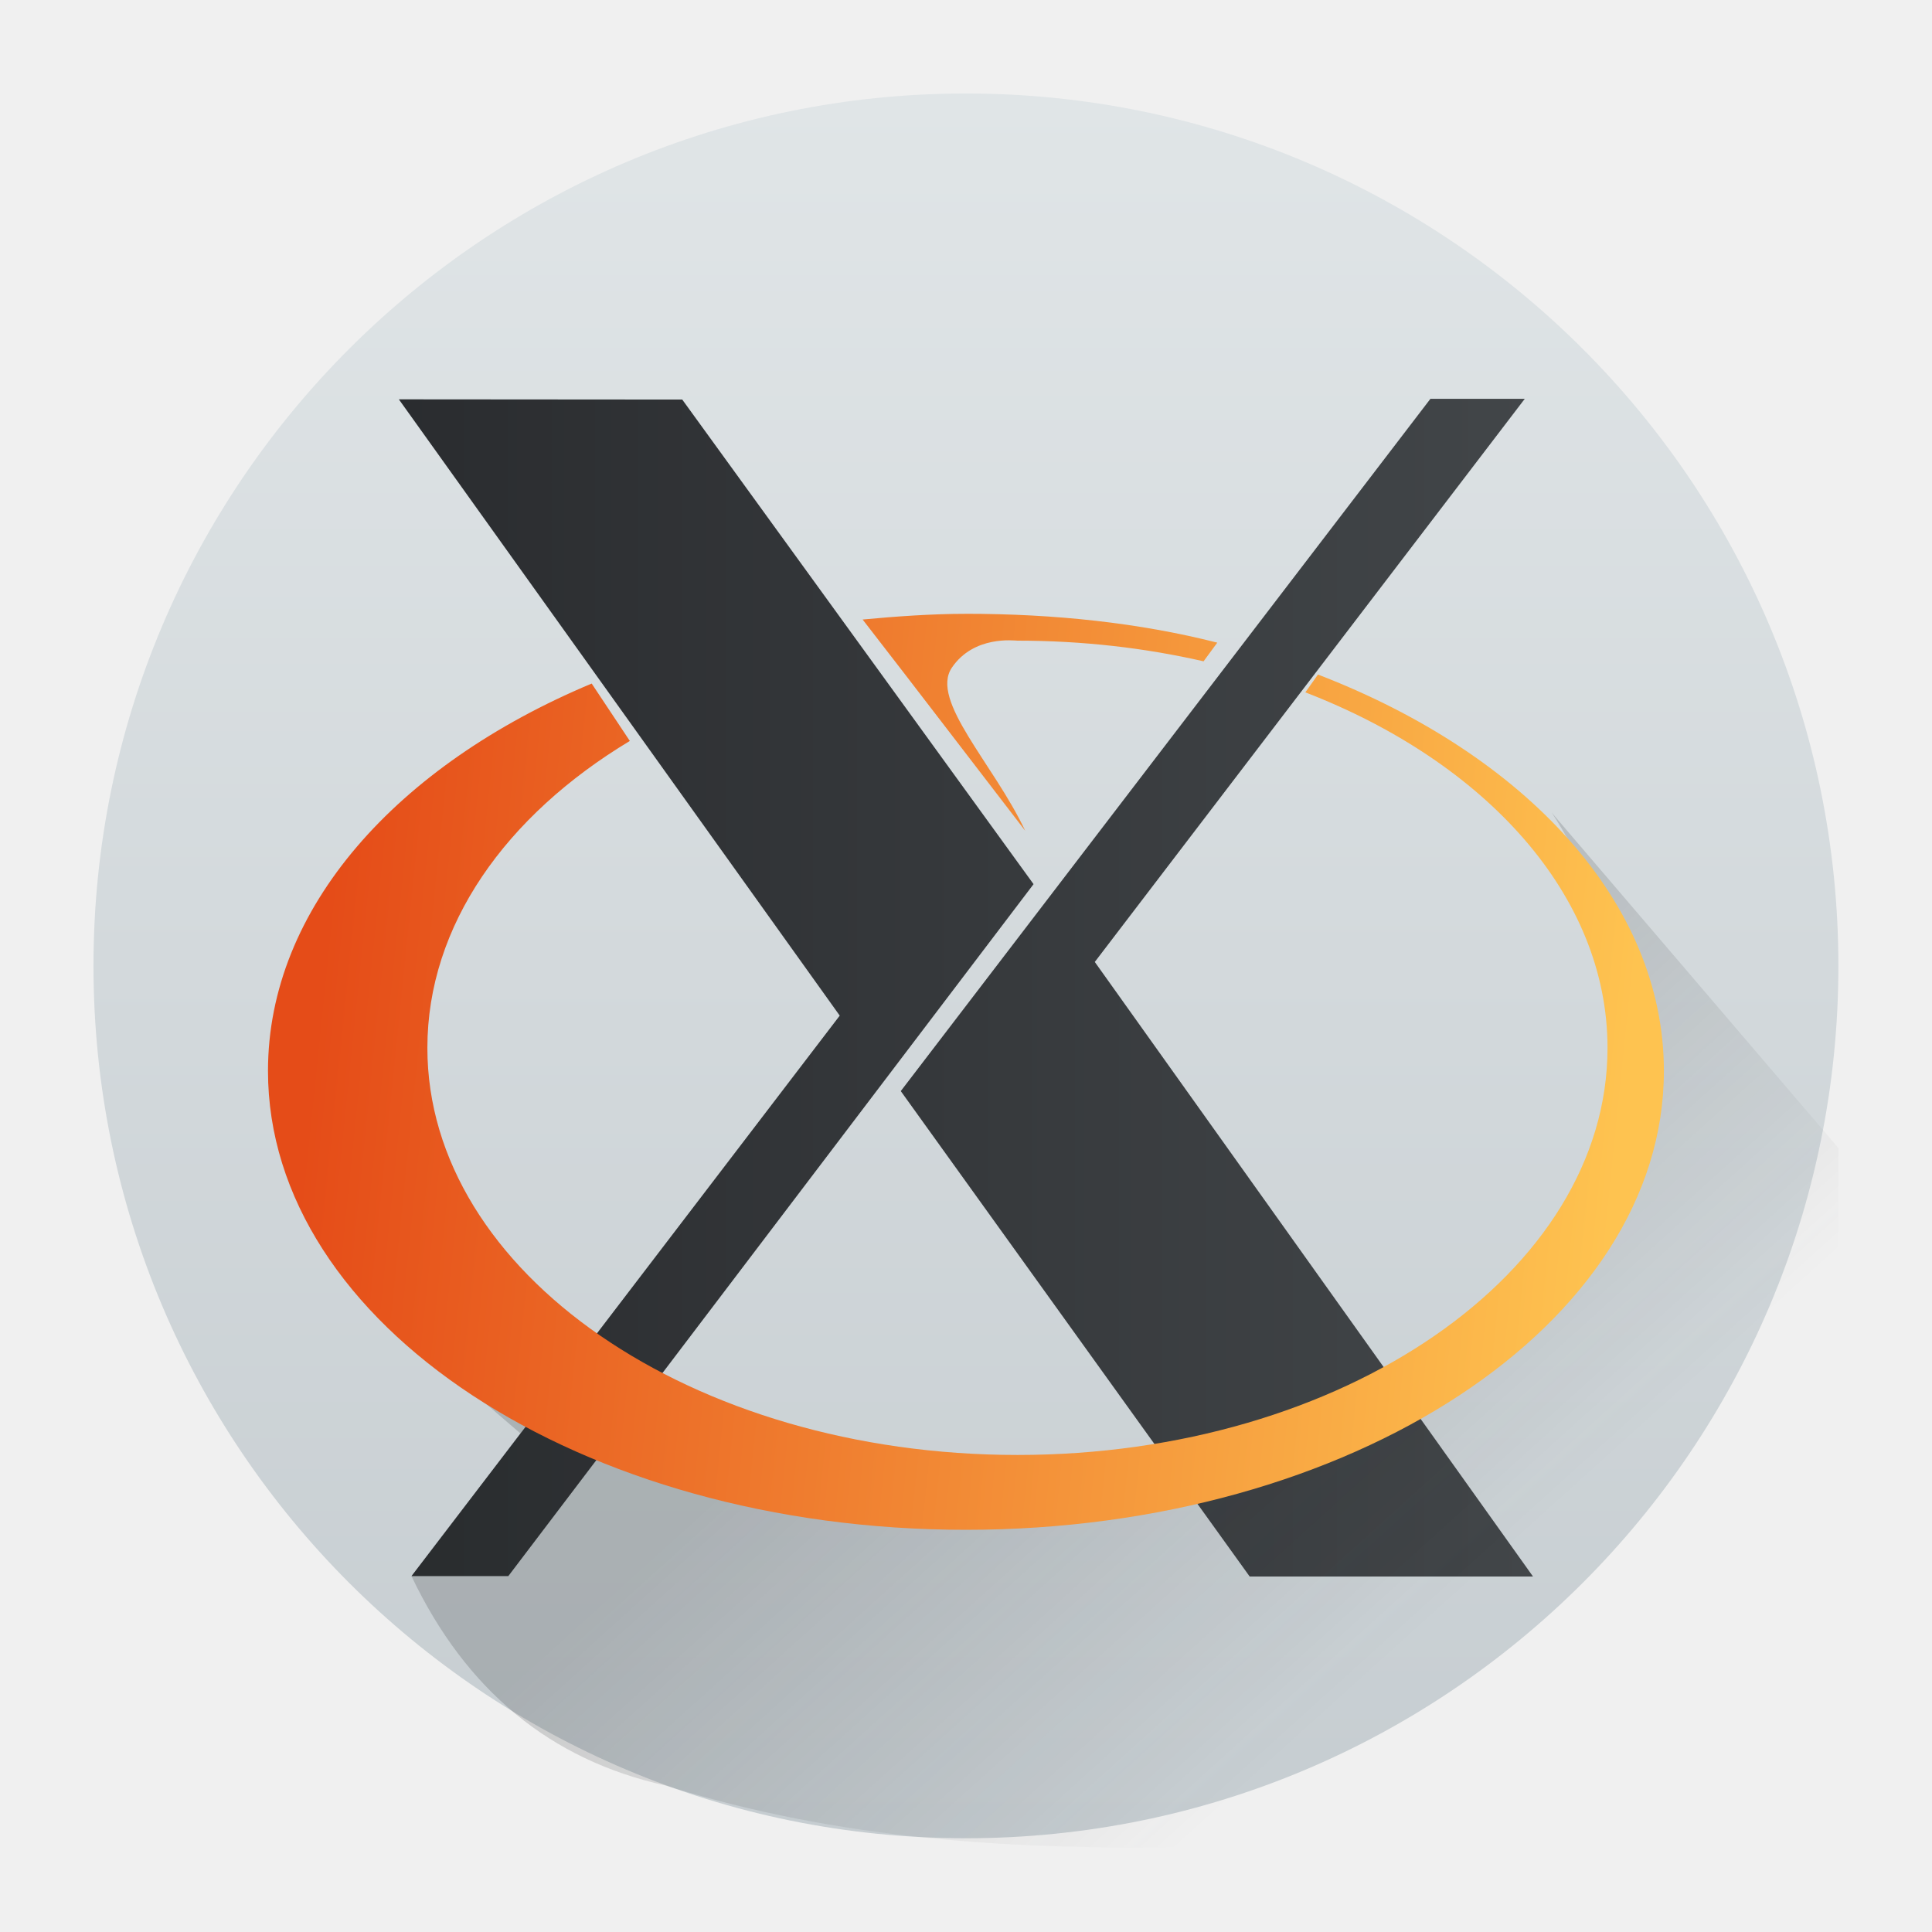
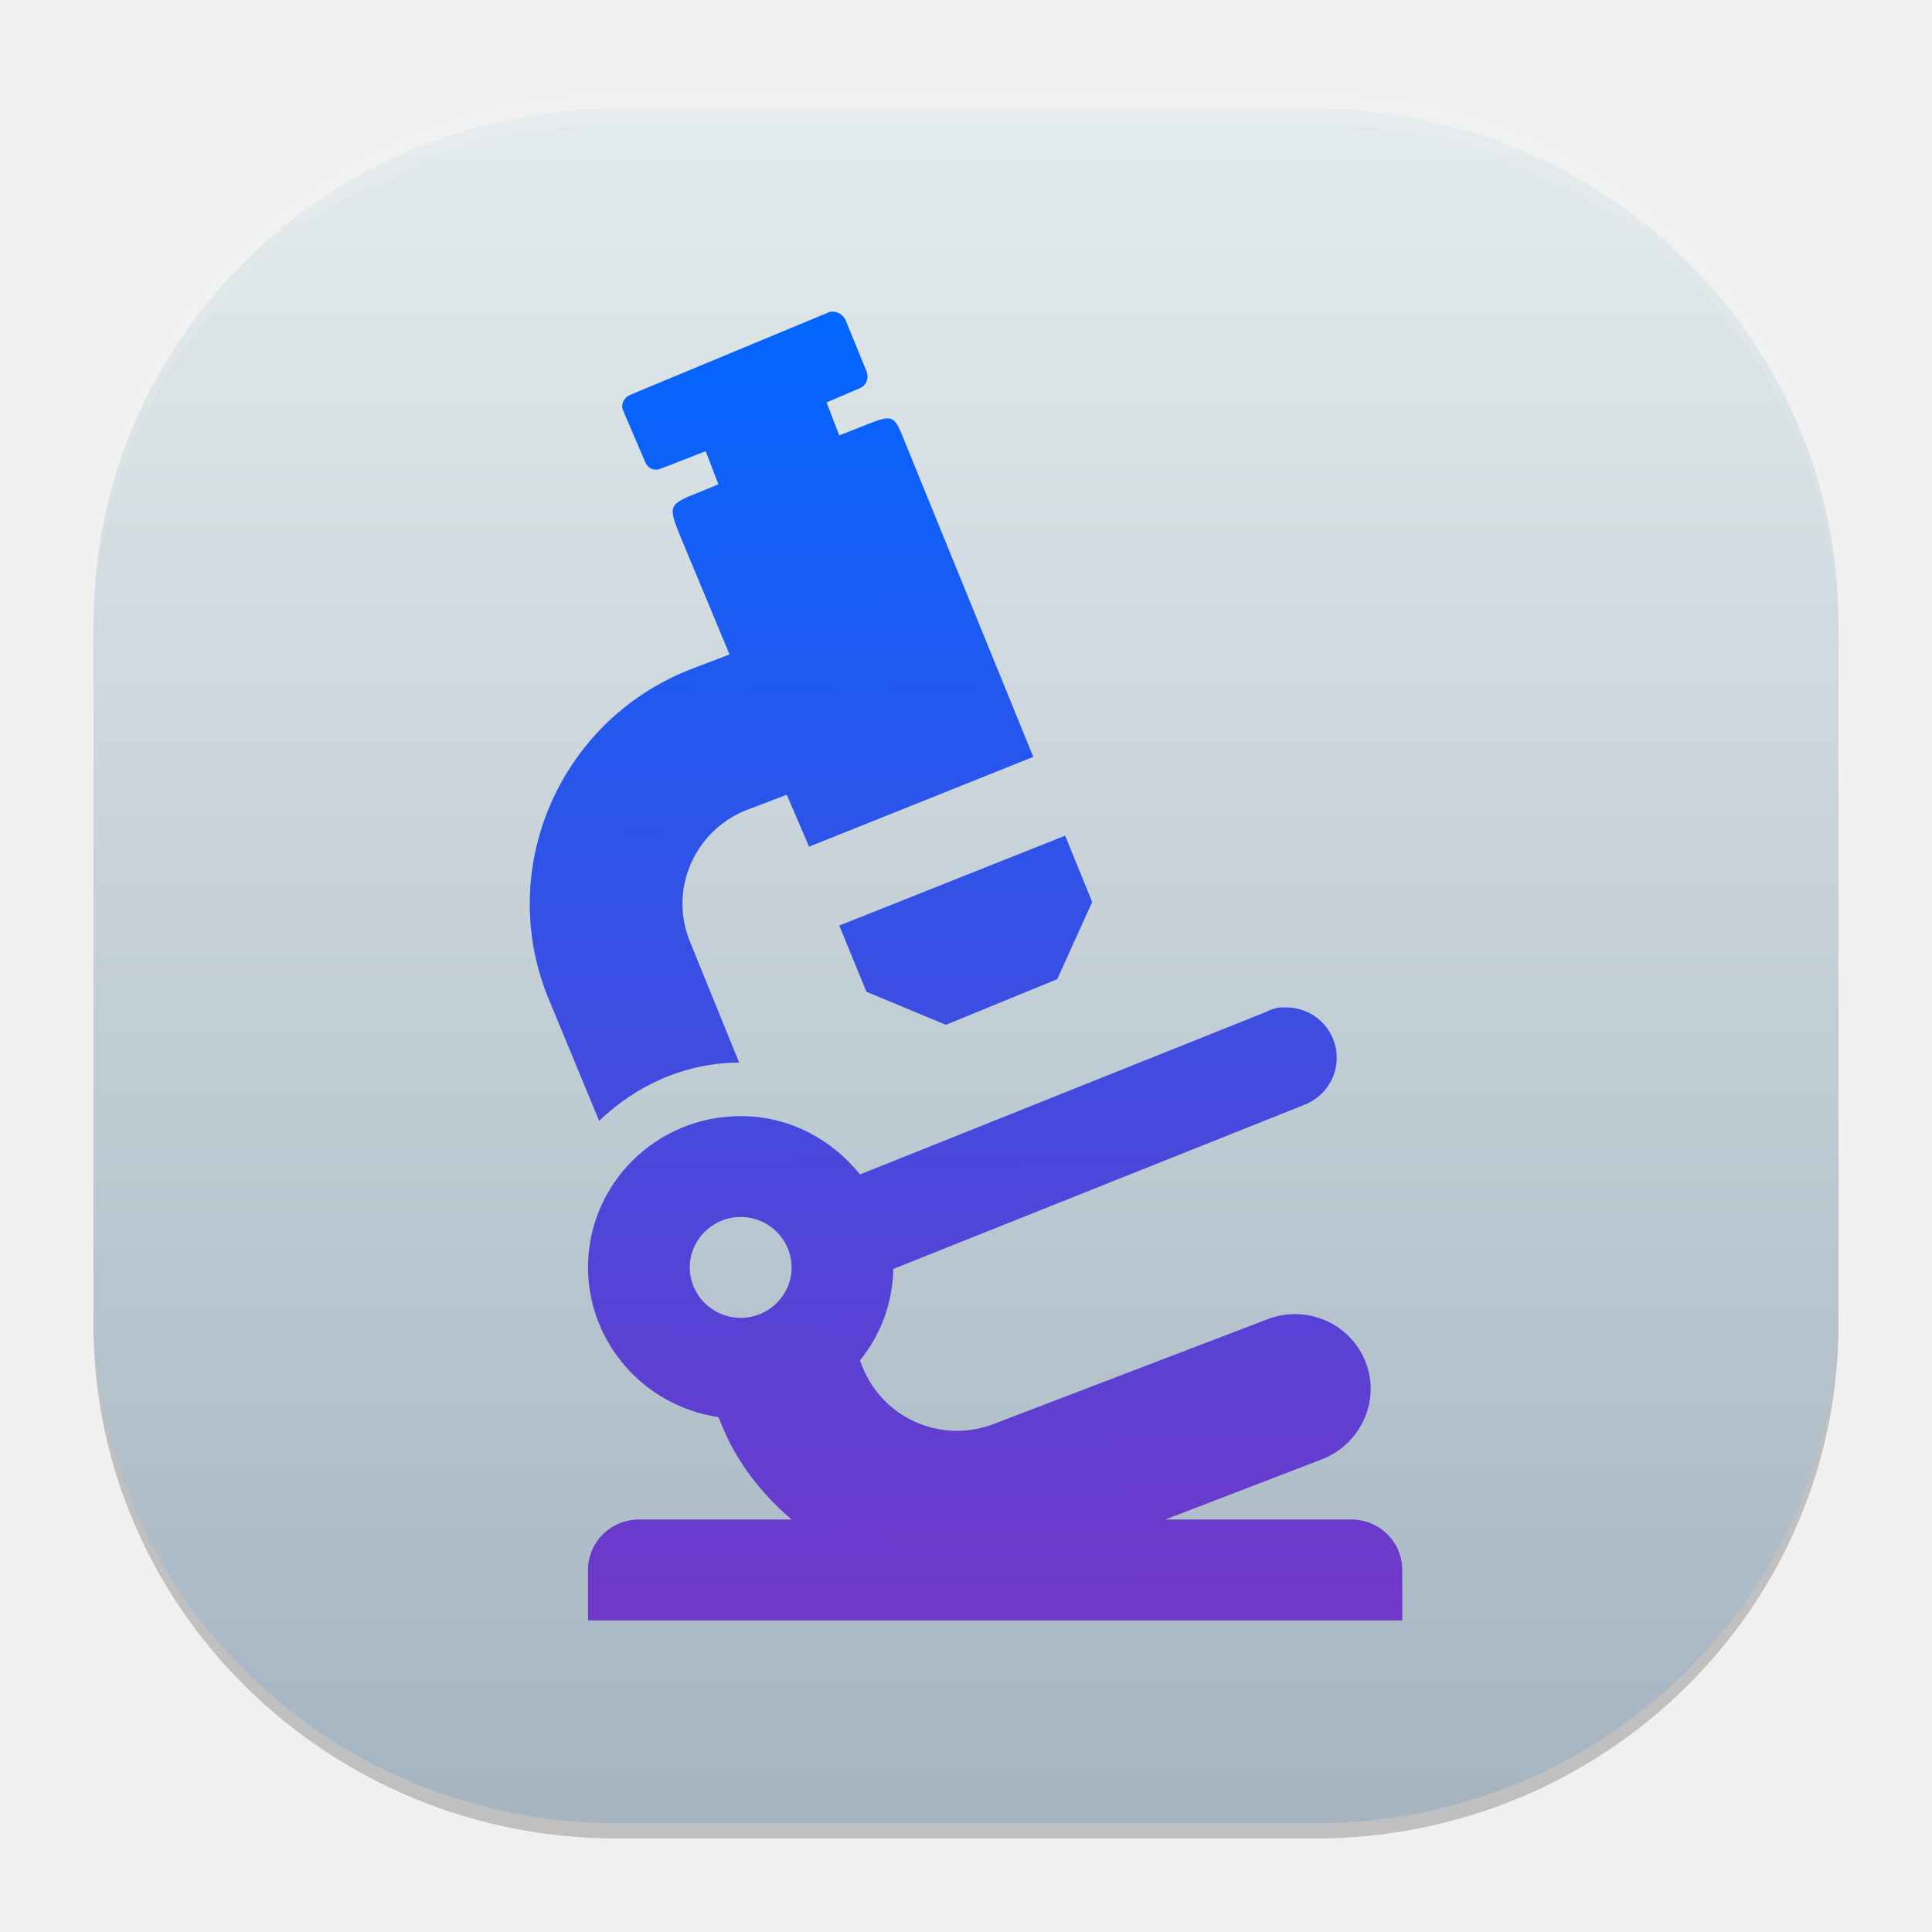
- <svg xmlns="http://www.w3.org/2000/svg" xmlns:xlink="http://www.w3.org/1999/xlink" width="62" height="62" version="1.1" id="svg46">
-   <defs id="defs26">
-     <linearGradient id="a" y1="543.77" x1="407.63" y2="504.13" x2="407.69" gradientUnits="userSpaceOnUse" gradientTransform="translate(-384.57,-499.8)" spreadMethod="pad">
-       <stop stop-color="#c6cdd1" id="stop2" />
-       <stop offset="1" stop-color="#e0e5e7" id="stop4" />
+ <svg xmlns="http://www.w3.org/2000/svg" xmlns:xlink="http://www.w3.org/1999/xlink" width="62" height="62" version="1.1" id="svg10">
+   <defs id="defs10">
+     <linearGradient id="linearGradient1">
+       <stop style="stop-color:#7137c8;stop-opacity:1" offset="0" id="stop5" />
+       <stop style="stop-color:#0066ff;stop-opacity:1" offset="1" id="stop6" />
    </linearGradient>
-     <linearGradient id="d" y1="26.03" x1="29.439" y2="35.796" x2="38.26" gradientUnits="userSpaceOnUse">
-       <stop stop-color="#292c2f" id="stop7" />
-       <stop offset="1" stop-color="#292c2f" stop-opacity="0" id="stop9" />
+     <linearGradient id="linearGradient11">
+       <stop style="stop-color:#a4b4c1;stop-opacity:1;" offset="0" id="stop11" />
+       <stop style="stop-color:#e4ebec;stop-opacity:1;" offset="1" id="stop12" />
    </linearGradient>
-     <linearGradient id="LO" gradientUnits="userSpaceOnUse" x1="319.208" y1="235.149" x2="657.653" y2="269.494">
-       <stop style="stop-color:#e54c18" offset="0" id="stop12" />
-       <stop style="stop-color:#fec350" offset="1" id="stop14" />
+     <linearGradient xlink:href="#linearGradient11" id="linearGradient12" x1="32" y1="60" x2="32" y2="4" gradientUnits="userSpaceOnUse" gradientTransform="matrix(1,0,0,0.9824561,-1,-0.4385965)" />
+     <linearGradient id="paint154_linear_890_11" x1="778" y1="812.292" x2="788" y2="812.292" gradientUnits="userSpaceOnUse">
+       <stop stop-color="#EFF2F6" id="stop1050" />
+       <stop offset="0.601" stop-color="#B7C6CD" id="stop1051" />
    </linearGradient>
-     <linearGradient xlink:href="#a" id="linearGradient4574" x1="25" y1="44" x2="25" y2="4" gradientUnits="userSpaceOnUse" gradientTransform="matrix(1.049921,0,0,1.049827,71.34269,24.56341)" />
-     <linearGradient xlink:href="#a-5" id="linearGradient4582" x1="10.973" y1="24" x2="36.937" y2="24" gradientUnits="userSpaceOnUse" gradientTransform="matrix(1.051403,0,0,1.052521,71.35447,25.02362)" />
-     <linearGradient xlink:href="#d" id="linearGradient4584" gradientUnits="userSpaceOnUse" x1="29.439" y1="26.03" x2="38.26" y2="35.796" />
-     <linearGradient xlink:href="#LO" id="linearGradient4586" gradientUnits="userSpaceOnUse" gradientTransform="matrix(0.09264275,0,0,0.09151624,51.47692,28.12385)" x1="319.208" y1="235.149" x2="657.653" y2="269.494" />
-     <linearGradient gradientUnits="userSpaceOnUse" x2="0" y2="503.8" y1="542.8" id="a-5">
-       <stop stop-color="#2a2c2f" id="stop21" />
-       <stop stop-color="#424649" offset="1" id="stop23" />
+     <linearGradient id="paint155_linear_890_11" x1="783" y1="813" x2="783" y2="817" gradientUnits="userSpaceOnUse">
+       <stop stop-color="#EFF2F6" id="stop1052" />
+       <stop offset="0.734" stop-color="#B7C6CD" id="stop1053" />
    </linearGradient>
-     <linearGradient xlink:href="#linearGradient4435" id="linearGradient4389-3-5" y1="524.798" y2="515.798" x2="0" gradientUnits="userSpaceOnUse" gradientTransform="matrix(1.362498,0,0,1.362498,-528.6772,-680.9049)" />
-     <linearGradient id="linearGradient4435">
-       <stop style="stop-color:#c61423" id="stop15" />
-       <stop offset="1" style="stop-color:#dc2b41" id="stop17" />
+     <radialGradient id="paint156_radial_890_11" cx="0" cy="0" r="1" gradientUnits="userSpaceOnUse" gradientTransform="matrix(6.999995,6.999995,-6.999995,6.999995,45.00014,44.00001)">
+       <stop offset="0.601" stop-color="#B7C6CD" id="stop1054" />
+       <stop offset="0.877" stop-color="#EFF2F6" id="stop1055" />
+     </radialGradient>
+     <linearGradient id="paint157_linear_890_11" x1="803" y1="805" x2="763" y2="765" gradientUnits="userSpaceOnUse" gradientTransform="matrix(0.2916667,0,0,0.2916667,-183.3749,-184.9583)">
+       <stop offset="0.315" stop-color="#2E2E41" id="stop1056" />
+       <stop offset="0.711" stop-color="#566C80" id="stop1057" />
    </linearGradient>
-     <linearGradient gradientUnits="userSpaceOnUse" x2="0" y2="503.8" y1="542.8" id="a-5-7">
-       <stop stop-color="#2a2c2f" id="stop21-5" />
-       <stop stop-color="#424649" offset="1" id="stop23-3" />
+     <linearGradient id="paint158_linear_890_11" x1="792" y1="794" x2="774" y2="776" gradientUnits="userSpaceOnUse" xlink:href="#paint160_linear_890_11" gradientTransform="matrix(0.2916667,0,0,0.2916667,-183.3749,-184.9583)">
+       <stop offset="0.304" stop-color="#2E2E41" id="stop1058" style="stop-color:#ffcc00;stop-opacity:1" />
+       <stop offset="1" stop-color="#566C80" id="stop1059" style="stop-color:#ffb380;stop-opacity:1" />
    </linearGradient>
-     <linearGradient xlink:href="#d" id="linearGradient4584-5" gradientUnits="userSpaceOnUse" x1="29.439" y1="26.03" x2="38.26" y2="35.796" />
-     <linearGradient xlink:href="#a" id="linearGradient777" gradientUnits="userSpaceOnUse" gradientTransform="matrix(1.399895,0,0,1.39977,89.06144,-2.870267)" x1="25" y1="44" x2="25" y2="4" />
-     <linearGradient xlink:href="#a-5" id="linearGradient779" gradientUnits="userSpaceOnUse" gradientTransform="matrix(1.401871,0,0,1.403362,89.07715,-2.256644)" x1="10.973" y1="24" x2="36.937" y2="24" />
-     <linearGradient xlink:href="#LO" id="linearGradient781" gradientUnits="userSpaceOnUse" gradientTransform="matrix(0.1235237,0,0,0.1220217,62.57375,1.876996)" x1="319.208" y1="235.149" x2="657.653" y2="269.494" />
+     <linearGradient id="paint160_linear_890_11" x1="784" y1="798" x2="782" y2="796" gradientUnits="userSpaceOnUse">
+       <stop stop-color="#FF7E07" id="stop1062" />
+       <stop offset="1" stop-color="#FFE607" id="stop1063" />
+     </linearGradient>
+     <linearGradient id="paint159_linear_890_11" x1="788" y1="790" x2="778" y2="780" gradientUnits="userSpaceOnUse" gradientTransform="matrix(0.2916667,0,0,0.2916667,-183.3749,-184.9583)">
+       <stop offset="0.391" stop-color="#5200FF" id="stop1060" style="stop-color:#854cff;stop-opacity:1;" />
+       <stop offset="1" stop-color="#0085FF" id="stop1061" style="stop-color:#40a4ff;stop-opacity:1;" />
+     </linearGradient>
+     <linearGradient id="c" x1="23.813" x2="23.813" y1="13.436" y2="35.036" gradientTransform="matrix(1.2307,0,0,1.2307,-4.055,41.465)" gradientUnits="userSpaceOnUse">
+       <stop offset="0" stop-color="#20adff" id="stop3" />
+       <stop offset="1" stop-color="#345da2" id="stop4" />
+     </linearGradient>
+     <filter id="c-3" width="1.06" height="1.049" x="-0.03" y="-0.025" color-interpolation-filters="sRGB">
+       <feGaussianBlur stdDeviation="2.056" id="feGaussianBlur6" />
+     </filter>
+     <linearGradient id="d" x1="69.129" x2="69.129" y1="139.33" y2="-18.862" gradientUnits="userSpaceOnUse">
+       <stop offset="0" stop-color="#6c523c" id="stop3-6" />
+       <stop offset="1" stop-color="#ae7952" stop-opacity=".965" id="stop4-7" />
+     </linearGradient>
+     <linearGradient id="e" x1="78.639" x2="78.639" y1="143.06" y2="-25.269" gradientUnits="userSpaceOnUse">
+       <stop offset="0" stop-color="#291d1a" id="stop1" />
+       <stop offset="1" stop-color="#513c34" id="stop2" />
+     </linearGradient>
+     <clipPath id="_clip2">
+       <path d="m 362.691,209.643 h 9.844 v 36.359 H 65.488 v 33.244 H 33.142 V 176.398 h 32.346 v 33.245 H 226.136 V 68.456 h 36.772 z M 258.482,114.224 v 95.419 h 67.436 z" id="path44" />
+     </clipPath>
+     <clipPath id="_clip3">
+       <path d="m 222.648,71.647 v 137.967 h 20.733 V 71.647 Z" id="path47" />
+     </clipPath>
+     <clipPath id="_clip4">
+       <path d="m 246.665,71.675 99.352,137.968 H 366.75 L 267.398,71.675 Z" id="path54" />
+     </clipPath>
+     <clipPath id="_clip5">
+       <path d="m 86.76,328.6 c -0.209,0.14 -0.307,0.397 -0.242,0.64 0.065,0.244 0.279,0.418 0.53,0.434 5.977,0.37 25.279,1.568 25.279,1.568 l -4.458,-16.639 c 0,0 -16.118,10.688 -21.109,13.997 z" id="path73" />
+     </clipPath>
+     <linearGradient id="linear0" x1="3.341" x2="3.341" y1="-0" y2="13.004" gradientTransform="matrix(1.922412,0,0,2.922059,12.07748,12.00074)" gradientUnits="userSpaceOnUse">
+       <stop offset="0%" style="stop-color:#00b54e; stop-opacity:1" id="stop1-3" />
+       <stop offset="50%" style="stop-color:#0073ff; stop-opacity:1" id="stop2-6" />
+       <stop offset="100%" style="stop-color:#ffd000; stop-opacity:1" id="stop3-7" />
+     </linearGradient>
+     <linearGradient xlink:href="#linearGradient1" id="linearGradient6" x1="31.834" y1="50" x2="31.625" y2="12" gradientUnits="userSpaceOnUse" gradientTransform="matrix(1.120001,0,0,1.105263,-3.72001,-3.263156)" />
  </defs>
-   <g style="font-size:12.666px" font-size="12.666" transform="translate(-312.0276,-474.0373)" id="g32">
-     <text style="font-family:'Droid Sans'" y="132.19" x="730.88" id="text30" />
-   </g>
-   <rect style="opacity:0.407;fill:#000cff" height="0" width="0.045" y="48.293" x="118.522" id="rect36" />
-   <g id="g1" transform="translate(-91.66102,0.2711911)">
-     <rect style="fill:url(#linearGradient777);fill-opacity:1;stroke-width:1.4" width="55.996" height="55.991" x="94.661" y="2.729" rx="27.998" id="rect28-2" ry="27.995" />
-     <path d="m 104.866,50.308 13.743,-17.987 -14.148,-19.777 9.094,0.007 11.274,15.551 -16.856,22.206 h -3.105 z m 26.898,0.012 -11.196,-15.577 16.997,-22.216 h 3.028 l -13.799,18.072 14.063,19.722 z" style="fill:url(#linearGradient779);fill-opacity:1;stroke-width:1.4" id="path34-7" />
-     <g id="g42-0" transform="matrix(1.399895,0,0,1.39977,89.06143,-2.870267)">
-       <path style="opacity:0.2;fill:url(#linearGradient4584-5)" d="m 37.427,20.486 c 0,0 2.631,3.833 1.677,7.621 -0.537,2.131 -3.529,3.588 -5.53,5.957 -3.083,3.647 -20.892,0.361 -22.709,-1.859 l 2.924,2.516 -2.499,3.271 c 1.246,2.615 3.184,4.214 5.814,4.797 8.049,2.521 15.934,0.85 23.899,1.215 1.66,0.076 3,-1.338 3,-3 V 28.18 Z" id="path40-9" />
-     </g>
-     <path d="m 122.657,19.427 c -1.093,0 -2.261,0.084 -3.313,0.183 1.873,2.414 3.428,4.457 5.217,6.779 -1.004,-2.135 -3.068,-4.181 -2.354,-5.234 0.706,-1.042 2.007,-0.867 2.106,-0.867 2.086,0 4.094,0.233 5.972,0.663 l 0.44,-0.599 c -2.504,-0.637 -5.224,-0.926 -8.068,-0.926 z m 11.299,1.948 -0.405,0.572 c 5.784,2.237 9.697,6.511 9.697,11.409 0,7.212 -8.482,13.064 -18.934,13.064 -10.452,0 -18.938,-5.852 -18.938,-13.064 0,-3.928 2.516,-7.453 6.497,-9.849 l -1.224,-1.842 c -6.244,2.615 -10.388,7.205 -10.388,12.431 0,8.131 10.033,14.726 22.396,14.726 12.363,0 22.4,-6.596 22.4,-14.726 0,-5.422 -4.462,-10.163 -11.102,-12.721 z" style="fill:url(#linearGradient781);fill-opacity:1;stroke-width:1.4" id="path44-3" />
-   </g>
+   <rect style="opacity:0.2;stroke-width:0.991" width="56" height="55.018" x="3" y="3.982" rx="16.8" ry="16.505" id="rect1" />
+   <rect style="fill:url(#linearGradient12);stroke-width:0.991" width="56" height="55.018" x="3" y="3.491" rx="16.8" ry="16.505" id="rect2" />
+   <path style="opacity:0.1;fill:#ffffff;stroke-width:0.991" d="M 19.801,3 C 10.494,3 3,10.362 3,19.506 v 0.982 C 3,11.345 10.494,3.982 19.801,3.982 H 42.199 C 51.506,3.982 59,11.345 59,20.488 V 19.506 C 59,10.362 51.506,3 42.199,3 Z" id="path9" />
+   <path d="m 26.576,10.03 -6.326,2.63 c -0.217,0.087 -0.339,0.297 -0.257,0.504 l 0.715,1.669 c 0.09,0.21 0.299,0.291 0.511,0.202 l 1.428,-0.556 0.408,1.063 -0.612,0.252 c -0.996,0.391 -1.009,0.43 -0.612,1.415 l 1.581,3.793 -1.327,0.507 c -4.159,1.675 -6.175,6.402 -4.49,10.518 l 1.632,3.943 c 1.181,-1.131 2.726,-1.858 4.493,-1.872 l -1.584,-3.893 c -0.665,-1.648 0.132,-3.52 1.788,-4.197 l 1.325,-0.504 0.715,1.667 7.195,-2.882 -4.082,-10.012 c -0.395,-0.992 -0.381,-1.005 -1.378,-0.606 l -0.766,0.302 -0.408,-1.06 1.073,-0.457 c 0.217,-0.087 0.294,-0.339 0.204,-0.554 l -0.662,-1.62 c -0.09,-0.21 -0.347,-0.341 -0.564,-0.255 z m 7.606,16.787 -7.248,2.885 0.869,2.124 2.551,1.061 3.574,-1.465 1.121,-2.478 z m 6.89,5.512 c -0.162,0.026 -0.318,0.079 -0.461,0.152 L 27.598,37.689 c -0.901,-1.124 -2.265,-1.872 -3.828,-1.872 -2.707,0 -4.901,2.173 -4.901,4.856 0.007,2.404 1.786,4.447 4.186,4.804 0.04,0.081 0.069,0.171 0.103,0.252 0.503,1.228 1.301,2.226 2.244,3.034 h -4.898 c -0.903,0 -1.634,0.725 -1.634,1.62 V 52 H 45 v -1.617 c 0,-0.9 -0.729,-1.62 -1.634,-1.62 H 37.394 l 5.001,-1.921 c 1.264,-0.48 1.921,-1.885 1.428,-3.134 -0.233,-0.598 -0.699,-1.081 -1.293,-1.336 -0.593,-0.257 -1.266,-0.268 -1.87,-0.031 l -8.726,3.339 c -1.664,0.667 -3.555,-0.126 -4.236,-1.769 -0.025,-0.066 -0.077,-0.179 -0.101,-0.252 0.676,-0.835 1.052,-1.866 1.07,-2.937 L 41.837,35.463 c 0.744,-0.278 1.184,-1.05 1.031,-1.827 -0.151,-0.777 -0.848,-1.331 -1.645,-1.307 z m -17.301,6.725 c 0.898,0 1.632,0.73 1.632,1.62 0,0.89 -0.734,1.617 -1.632,1.617 -0.898,0 -1.635,-0.727 -1.635,-1.617 0,-0.89 0.736,-1.62 1.635,-1.62 z" id="path3-5" style="fill:url(#linearGradient6);fill-opacity:1;stroke-width:1.113" />
</svg>
